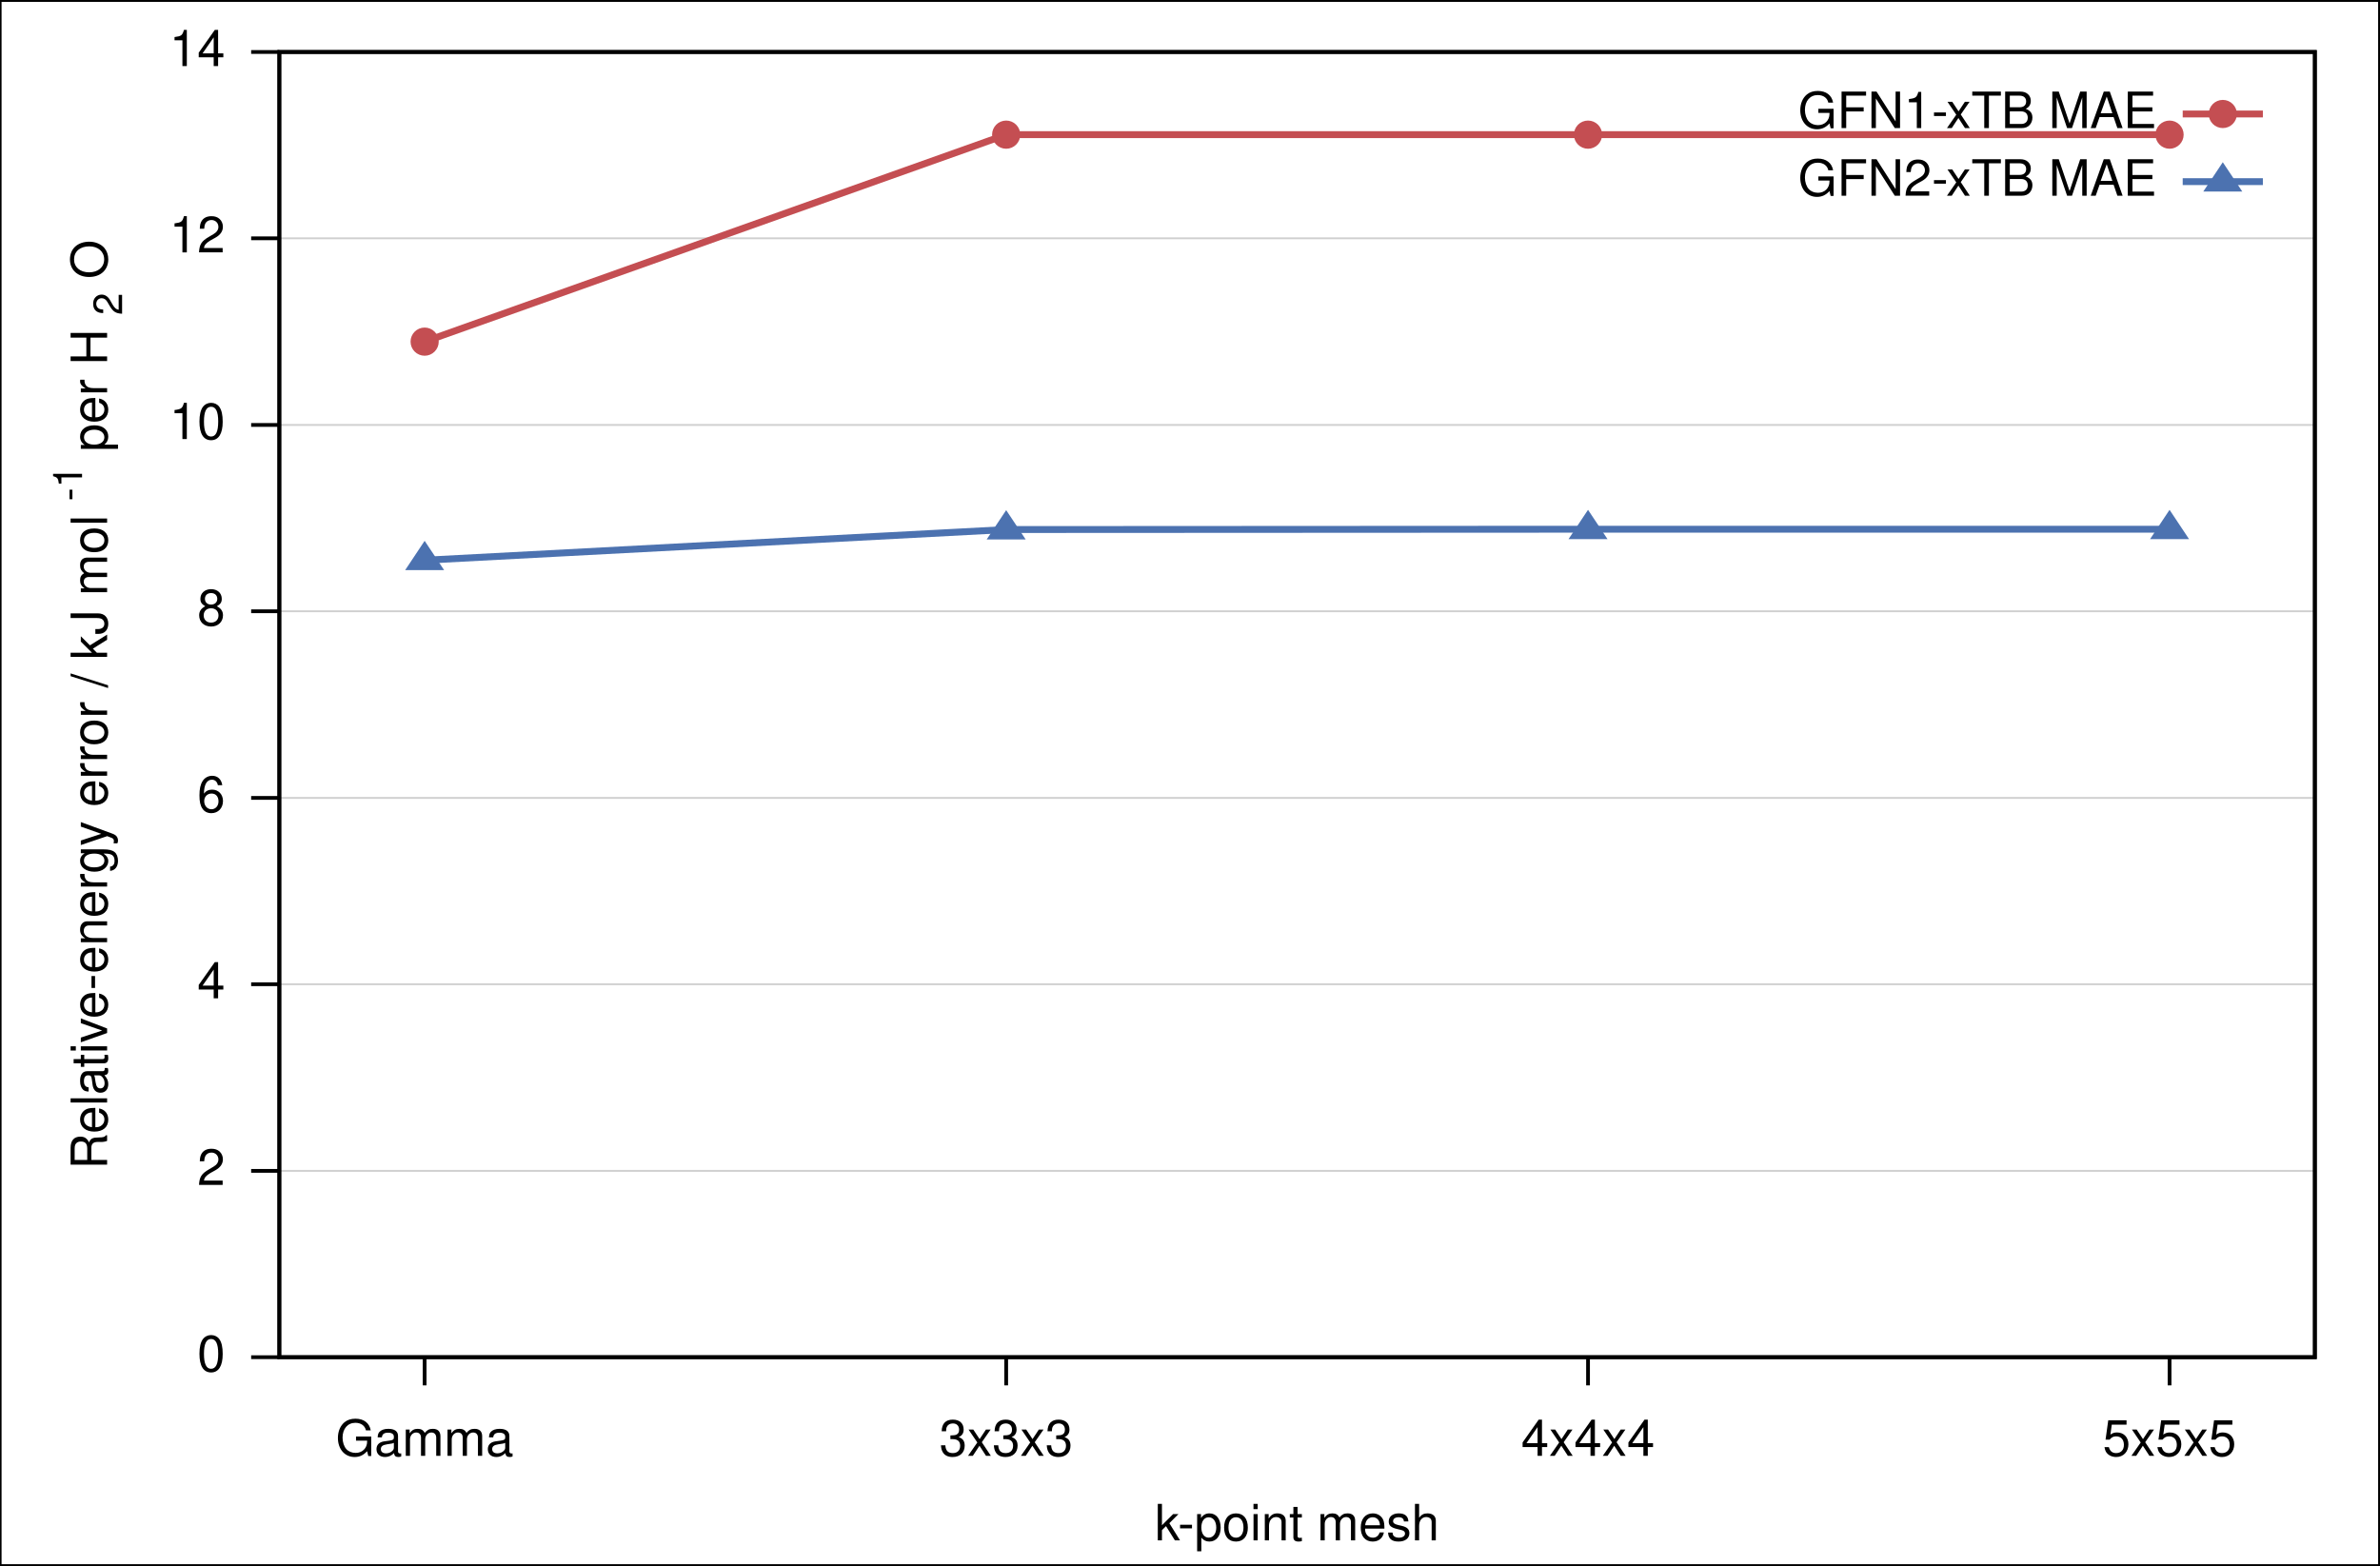
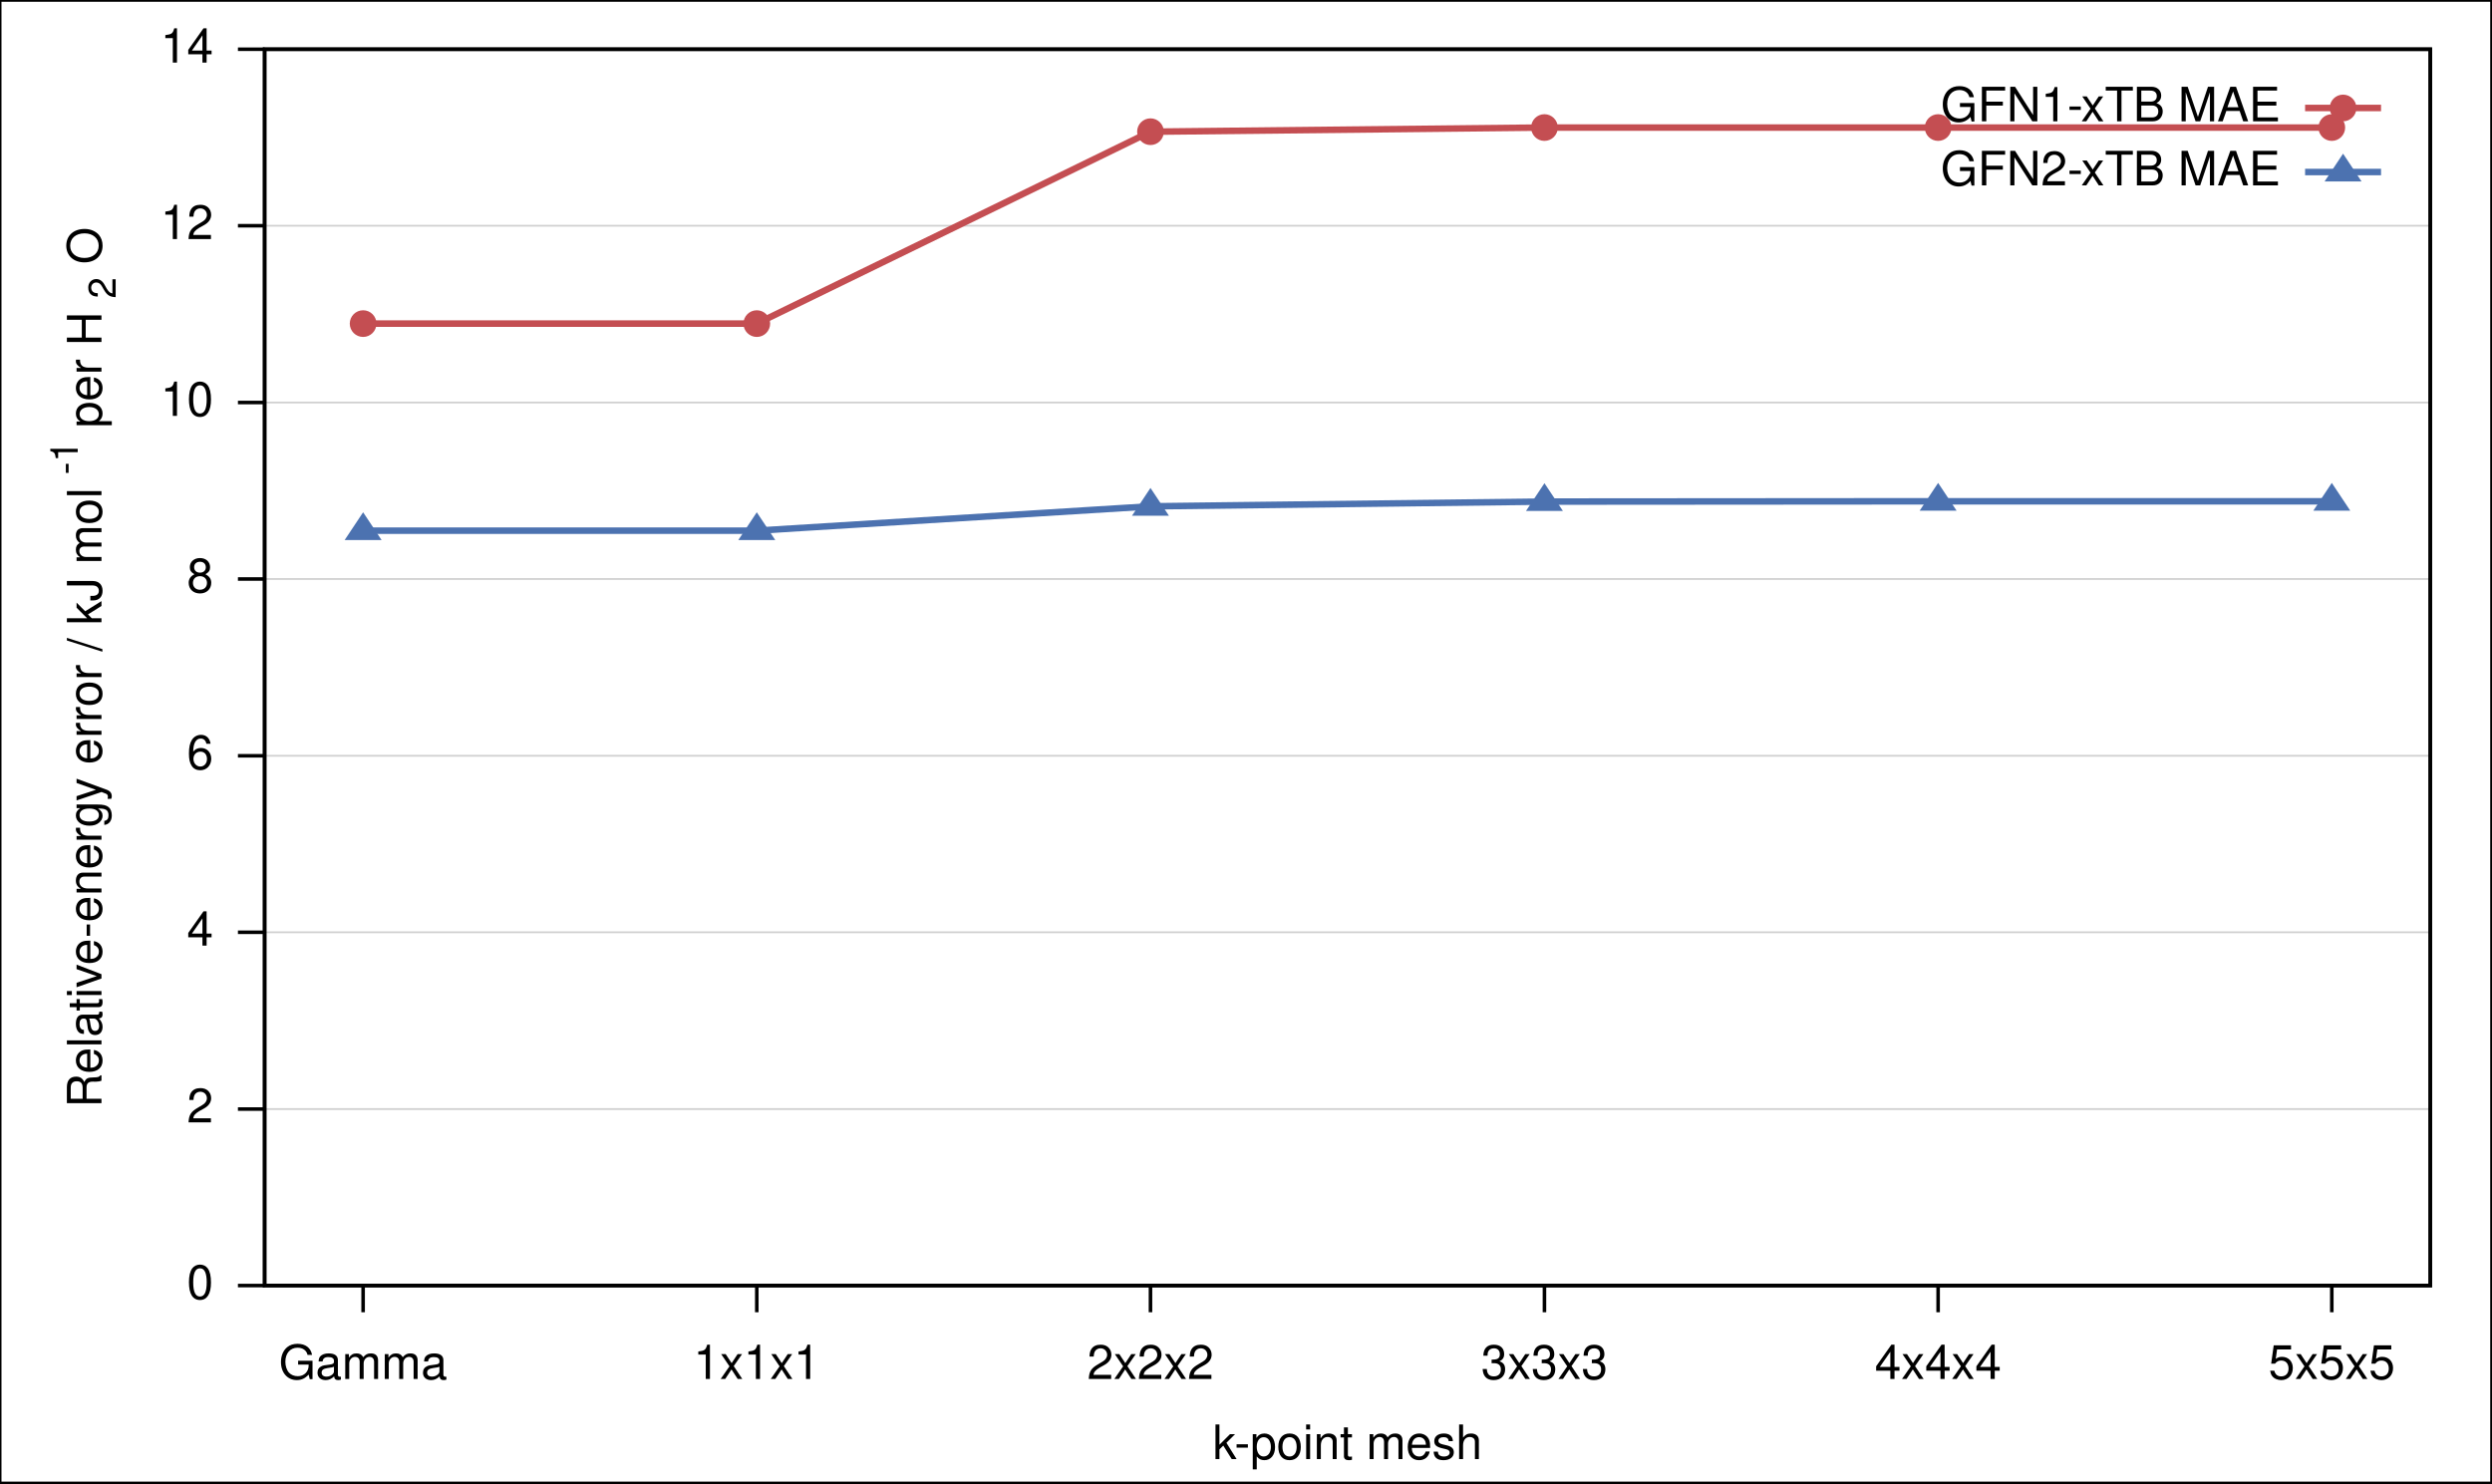
- <svg xmlns="http://www.w3.org/2000/svg" xmlns:xlink="http://www.w3.org/1999/xlink" width="760" height="500" viewBox="0 0 760 500">
+ <svg xmlns="http://www.w3.org/2000/svg" xmlns:xlink="http://www.w3.org/1999/xlink" width="840" height="500" viewBox="0 0 840 500">
  <defs>
    <circle id="gpDot" r="0.5" stroke-width="0.5" />
    <path id="gpPt0" stroke-width="0.222" stroke="currentColor" d="M-1,0 h2 M0,-1 v2" />
    <path id="gpPt1" stroke-width="0.222" stroke="currentColor" d="M-1,-1 L1,1 M1,-1 L-1,1" />
    <path id="gpPt2" stroke-width="0.222" stroke="currentColor" d="M-1,0 L1,0 M0,-1 L0,1 M-1,-1 L1,1 M-1,1 L1,-1" />
    <rect id="gpPt3" stroke-width="0.222" stroke="currentColor" x="-1" y="-1" width="2" height="2" />
    <rect id="gpPt4" stroke-width="0.222" stroke="currentColor" fill="currentColor" x="-1" y="-1" width="2" height="2" />
    <circle id="gpPt5" stroke-width="0.222" stroke="currentColor" cx="0" cy="0" r="1" />
    <use xlink:href="#gpPt5" id="gpPt6" fill="currentColor" stroke="none" />
    <path id="gpPt7" stroke-width="0.222" stroke="currentColor" d="M0,-1.33 L-1.33,0.67 L1.33,0.67 z" />
    <use xlink:href="#gpPt7" id="gpPt8" fill="currentColor" stroke="none" />
    <use xlink:href="#gpPt7" id="gpPt9" stroke="currentColor" transform="rotate(180)" />
    <use xlink:href="#gpPt9" id="gpPt10" fill="currentColor" stroke="none" />
    <use xlink:href="#gpPt3" id="gpPt11" stroke="currentColor" transform="rotate(45)" />
    <use xlink:href="#gpPt11" id="gpPt12" fill="currentColor" stroke="none" />
  </defs>
  <g style="fill:none; color:white; stroke:currentColor; stroke-width:1.00; stroke-linecap:butt; stroke-linejoin:miter">
</g>
  <g style="fill:none; color:black; stroke:currentColor; stroke-width:1.00; stroke-linecap:butt; stroke-linejoin:miter">
    <g style="stroke:none; shape-rendering:crispEdges">
-       <polygon fill="rgb(255, 255, 255)" points="0.0,500.0 0.0,0.1 759.9,0.1 759.9,500.0 " />
-     </g>
-     <path d="M0.0,500.0 L0.0,0.1 L759.9,0.1 L759.9,500.0 L0.0,500.0 " />
-   </g>
-   <g style="fill:none; color:black; stroke:currentColor; stroke-width:1.20; stroke-linecap:butt; stroke-linejoin:miter">
- </g>
-   <g style="fill:none; color:black; stroke:currentColor; stroke-width:0.60; stroke-linecap:butt; stroke-linejoin:miter">
- </g>
-   <g style="fill:none; color:gray; stroke:currentColor; stroke-width:0.60; stroke-linecap:butt; stroke-linejoin:miter">
-     <path stroke="rgb(208, 208, 208)" d="M89.2,433.4 L739.2,433.4 " />
+       <polygon fill="rgb(255, 255, 255)" points="0.0,500.0 0.0,0.1 839.9,0.1 839.9,500.0 " />
+     </g>
+     <path d="M0.0,500.0 L0.0,0.1 L839.9,0.1 L839.9,500.0 L0.0,500.0 " />
+   </g>
+   <g style="fill:none; color:black; stroke:currentColor; stroke-width:1.20; stroke-linecap:butt; stroke-linejoin:miter">
+ </g>
+   <g style="fill:none; color:black; stroke:currentColor; stroke-width:0.60; stroke-linecap:butt; stroke-linejoin:miter">
+ </g>
+   <g style="fill:none; color:gray; stroke:currentColor; stroke-width:0.60; stroke-linecap:butt; stroke-linejoin:miter">
+     <path stroke="rgb(208, 208, 208)" d="M89.2,433.4 L819.2,433.4 " />
  </g>
  <g style="fill:none; color:gray; stroke:rgb(208, 208, 208); stroke-width:1.20; stroke-linecap:butt; stroke-linejoin:miter">
</g>
  <g style="fill:none; color:black; stroke:currentColor; stroke-width:1.20; stroke-linecap:butt; stroke-linejoin:miter">
    <path d="M89.2,433.4 L80.2,433.4 " />
    <g transform="translate(71.9,437.9)" style="stroke:none; fill:black; font-family:Helvetica; font-size:12.00pt; text-anchor:end">
      <text>
        <tspan> 0</tspan>
      </text>
    </g>
  </g>
  <g style="fill:none; color:black; stroke:currentColor; stroke-width:0.60; stroke-linecap:butt; stroke-linejoin:miter">
</g>
  <g style="fill:none; color:gray; stroke:currentColor; stroke-width:0.60; stroke-linecap:butt; stroke-linejoin:miter">
-     <path stroke="rgb(208, 208, 208)" d="M89.2,373.9 L739.2,373.9 " />
+     <path stroke="rgb(208, 208, 208)" d="M89.2,373.9 L819.2,373.9 " />
  </g>
  <g style="fill:none; color:gray; stroke:rgb(208, 208, 208); stroke-width:1.20; stroke-linecap:butt; stroke-linejoin:miter">
</g>
  <g style="fill:none; color:black; stroke:currentColor; stroke-width:1.20; stroke-linecap:butt; stroke-linejoin:miter">
    <path d="M89.2,373.9 L80.2,373.9 " />
    <g transform="translate(71.9,378.4)" style="stroke:none; fill:black; font-family:Helvetica; font-size:12.00pt; text-anchor:end">
      <text>
        <tspan> 2</tspan>
      </text>
    </g>
  </g>
  <g style="fill:none; color:black; stroke:currentColor; stroke-width:0.60; stroke-linecap:butt; stroke-linejoin:miter">
</g>
  <g style="fill:none; color:gray; stroke:currentColor; stroke-width:0.60; stroke-linecap:butt; stroke-linejoin:miter">
-     <path stroke="rgb(208, 208, 208)" d="M89.2,314.3 L739.2,314.3 " />
+     <path stroke="rgb(208, 208, 208)" d="M89.2,314.3 L819.2,314.3 " />
  </g>
  <g style="fill:none; color:gray; stroke:rgb(208, 208, 208); stroke-width:1.20; stroke-linecap:butt; stroke-linejoin:miter">
</g>
  <g style="fill:none; color:black; stroke:currentColor; stroke-width:1.20; stroke-linecap:butt; stroke-linejoin:miter">
    <path d="M89.2,314.3 L80.2,314.3 " />
    <g transform="translate(71.9,318.8)" style="stroke:none; fill:black; font-family:Helvetica; font-size:12.00pt; text-anchor:end">
      <text>
        <tspan> 4</tspan>
      </text>
    </g>
  </g>
  <g style="fill:none; color:black; stroke:currentColor; stroke-width:0.60; stroke-linecap:butt; stroke-linejoin:miter">
</g>
  <g style="fill:none; color:gray; stroke:currentColor; stroke-width:0.60; stroke-linecap:butt; stroke-linejoin:miter">
-     <path stroke="rgb(208, 208, 208)" d="M89.2,254.8 L739.2,254.8 " />
+     <path stroke="rgb(208, 208, 208)" d="M89.2,254.8 L819.2,254.8 " />
  </g>
  <g style="fill:none; color:gray; stroke:rgb(208, 208, 208); stroke-width:1.20; stroke-linecap:butt; stroke-linejoin:miter">
</g>
  <g style="fill:none; color:black; stroke:currentColor; stroke-width:1.20; stroke-linecap:butt; stroke-linejoin:miter">
    <path d="M89.2,254.8 L80.2,254.8 " />
    <g transform="translate(71.9,259.3)" style="stroke:none; fill:black; font-family:Helvetica; font-size:12.00pt; text-anchor:end">
      <text>
        <tspan> 6</tspan>
      </text>
    </g>
  </g>
  <g style="fill:none; color:black; stroke:currentColor; stroke-width:0.60; stroke-linecap:butt; stroke-linejoin:miter">
</g>
  <g style="fill:none; color:gray; stroke:currentColor; stroke-width:0.60; stroke-linecap:butt; stroke-linejoin:miter">
-     <path stroke="rgb(208, 208, 208)" d="M89.2,195.2 L739.2,195.2 " />
+     <path stroke="rgb(208, 208, 208)" d="M89.2,195.2 L819.2,195.2 " />
  </g>
  <g style="fill:none; color:gray; stroke:rgb(208, 208, 208); stroke-width:1.20; stroke-linecap:butt; stroke-linejoin:miter">
</g>
  <g style="fill:none; color:black; stroke:currentColor; stroke-width:1.20; stroke-linecap:butt; stroke-linejoin:miter">
    <path d="M89.2,195.2 L80.2,195.2 " />
    <g transform="translate(71.9,199.7)" style="stroke:none; fill:black; font-family:Helvetica; font-size:12.00pt; text-anchor:end">
      <text>
        <tspan> 8</tspan>
      </text>
    </g>
  </g>
  <g style="fill:none; color:black; stroke:currentColor; stroke-width:0.60; stroke-linecap:butt; stroke-linejoin:miter">
</g>
  <g style="fill:none; color:gray; stroke:currentColor; stroke-width:0.60; stroke-linecap:butt; stroke-linejoin:miter">
-     <path stroke="rgb(208, 208, 208)" d="M89.2,135.7 L739.2,135.7 " />
+     <path stroke="rgb(208, 208, 208)" d="M89.2,135.7 L819.2,135.7 " />
  </g>
  <g style="fill:none; color:gray; stroke:rgb(208, 208, 208); stroke-width:1.20; stroke-linecap:butt; stroke-linejoin:miter">
</g>
  <g style="fill:none; color:black; stroke:currentColor; stroke-width:1.20; stroke-linecap:butt; stroke-linejoin:miter">
    <path d="M89.2,135.7 L80.2,135.7 " />
    <g transform="translate(71.9,140.2)" style="stroke:none; fill:black; font-family:Helvetica; font-size:12.00pt; text-anchor:end">
      <text>
        <tspan> 10</tspan>
      </text>
    </g>
  </g>
  <g style="fill:none; color:black; stroke:currentColor; stroke-width:0.60; stroke-linecap:butt; stroke-linejoin:miter">
</g>
  <g style="fill:none; color:gray; stroke:currentColor; stroke-width:0.60; stroke-linecap:butt; stroke-linejoin:miter">
-     <path stroke="rgb(208, 208, 208)" d="M89.2,76.1 L739.2,76.1 " />
+     <path stroke="rgb(208, 208, 208)" d="M89.2,76.1 L819.2,76.1 " />
  </g>
  <g style="fill:none; color:gray; stroke:rgb(208, 208, 208); stroke-width:1.20; stroke-linecap:butt; stroke-linejoin:miter">
</g>
  <g style="fill:none; color:black; stroke:currentColor; stroke-width:1.20; stroke-linecap:butt; stroke-linejoin:miter">
    <path d="M89.2,76.1 L80.2,76.1 " />
    <g transform="translate(71.9,80.6)" style="stroke:none; fill:black; font-family:Helvetica; font-size:12.00pt; text-anchor:end">
      <text>
        <tspan> 12</tspan>
      </text>
    </g>
  </g>
  <g style="fill:none; color:black; stroke:currentColor; stroke-width:0.60; stroke-linecap:butt; stroke-linejoin:miter">
</g>
  <g style="fill:none; color:gray; stroke:currentColor; stroke-width:0.60; stroke-linecap:butt; stroke-linejoin:miter">
-     <path stroke="rgb(208, 208, 208)" d="M89.2,16.6 L739.2,16.6 " />
+     <path stroke="rgb(208, 208, 208)" d="M89.2,16.6 L819.2,16.6 " />
  </g>
  <g style="fill:none; color:gray; stroke:rgb(208, 208, 208); stroke-width:1.20; stroke-linecap:butt; stroke-linejoin:miter">
</g>
  <g style="fill:none; color:black; stroke:currentColor; stroke-width:1.20; stroke-linecap:butt; stroke-linejoin:miter">
    <path d="M89.2,16.6 L80.2,16.6 " />
    <g transform="translate(71.9,21.1)" style="stroke:none; fill:black; font-family:Helvetica; font-size:12.00pt; text-anchor:end">
      <text>
        <tspan> 14</tspan>
      </text>
    </g>
-     <path d="M135.6,433.4 L135.6,442.4 " />
-     <g transform="translate(135.6,464.9)" style="stroke:none; fill:black; font-family:Helvetica; font-size:12.00pt; text-anchor:middle">
+     <path d="M122.4,433.4 L122.4,442.4 " />
+     <g transform="translate(122.4,464.9)" style="stroke:none; fill:black; font-family:Helvetica; font-size:12.00pt; text-anchor:middle">
      <text>
        <tspan>Gamma</tspan>
      </text>
    </g>
-     <path d="M321.3,433.4 L321.3,442.4 " />
-     <g transform="translate(321.3,464.9)" style="stroke:none; fill:black; font-family:Helvetica; font-size:12.00pt; text-anchor:middle">
+     <path d="M255.1,433.4 L255.1,442.4 " />
+     <g transform="translate(255.1,464.9)" style="stroke:none; fill:black; font-family:Helvetica; font-size:12.00pt; text-anchor:middle">
+       <text>
+         <tspan>1x1x1</tspan>
+       </text>
+     </g>
+     <path d="M387.8,433.4 L387.8,442.4 " />
+     <g transform="translate(387.8,464.9)" style="stroke:none; fill:black; font-family:Helvetica; font-size:12.00pt; text-anchor:middle">
+       <text>
+         <tspan>2x2x2</tspan>
+       </text>
+     </g>
+     <path d="M520.6,433.4 L520.6,442.4 " />
+     <g transform="translate(520.6,464.9)" style="stroke:none; fill:black; font-family:Helvetica; font-size:12.00pt; text-anchor:middle">
      <text>
        <tspan>3x3x3</tspan>
      </text>
    </g>
-     <path d="M507.1,433.4 L507.1,442.4 " />
-     <g transform="translate(507.1,464.9)" style="stroke:none; fill:black; font-family:Helvetica; font-size:12.00pt; text-anchor:middle">
+     <path d="M653.3,433.4 L653.3,442.4 " />
+     <g transform="translate(653.3,464.9)" style="stroke:none; fill:black; font-family:Helvetica; font-size:12.00pt; text-anchor:middle">
      <text>
        <tspan>4x4x4</tspan>
      </text>
    </g>
-     <path d="M692.8,433.4 L692.8,442.4 " />
-     <g transform="translate(692.8,464.9)" style="stroke:none; fill:black; font-family:Helvetica; font-size:12.00pt; text-anchor:middle">
+     <path d="M786.0,433.4 L786.0,442.4 " />
+     <g transform="translate(786.0,464.9)" style="stroke:none; fill:black; font-family:Helvetica; font-size:12.00pt; text-anchor:middle">
      <text>
        <tspan>5x5x5</tspan>
      </text>
    </g>
-     <path d="M89.2,16.6 L89.2,433.4 L739.2,433.4 L739.2,16.6 L89.2,16.6 Z " />
+     <path d="M89.2,16.6 L89.2,433.4 L819.2,433.4 L819.2,16.6 L89.2,16.6 Z " />
    <g transform="translate(34.2,225.0) rotate(-90)" style="stroke:none; fill:black; font-family:Helvetica; font-size:12.00pt; text-anchor:middle">
      <text>
        <tspan>Relative-energy error / kJ mol</tspan>
        <tspan font-size="9.6pt" dy="-6.00pt">-1</tspan>
        <tspan font-size="12.0pt" dy="6.00pt"> per H</tspan>
        <tspan font-size="9.6pt" dy="3.60pt">2</tspan>
        <tspan font-size="12.0pt" dy="-3.60pt">O</tspan>
      </text>
    </g>
-     <g transform="translate(414.2,491.9)" style="stroke:none; fill:black; font-family:Helvetica; font-size:12.00pt; text-anchor:middle">
+     <g transform="translate(454.2,491.9)" style="stroke:none; fill:black; font-family:Helvetica; font-size:12.00pt; text-anchor:middle">
      <text>
        <tspan>k-point mesh</tspan>
      </text>
    </g>
  </g>
  <g style="fill:none; color:black; stroke:currentColor; stroke-width:2.20; stroke-linecap:butt; stroke-linejoin:miter">
</g>
  <g style="fill:none; color:red; stroke:currentColor; stroke-width:2.20; stroke-linecap:butt; stroke-linejoin:miter">
</g>
  <g style="fill:none; color:black; stroke:currentColor; stroke-width:2.20; stroke-linecap:butt; stroke-linejoin:miter">
-     <g transform="translate(688.7,40.9)" style="stroke:none; fill:black; font-family:Helvetica; font-size:12.00pt; text-anchor:end">
+     <g transform="translate(768.7,40.9)" style="stroke:none; fill:black; font-family:Helvetica; font-size:12.00pt; text-anchor:end">
      <text>
        <tspan>GFN1-xTB MAE</tspan>
      </text>
    </g>
  </g>
  <g style="fill:none; color:red; stroke:currentColor; stroke-width:2.20; stroke-linecap:butt; stroke-linejoin:miter">
-     <path stroke="rgb(196,  78,  82)" d="M697.0,36.4 L722.6,36.4 M135.6,109.1 L321.3,43.0 L507.1,43.0 L692.8,43.0 " />
-     <use xlink:href="#gpPt6" transform="translate(135.6,109.1) scale(4.05)" color="rgb(196,  78,  82)" />
-     <use xlink:href="#gpPt6" transform="translate(321.3,43.0) scale(4.05)" color="rgb(196,  78,  82)" />
-     <use xlink:href="#gpPt6" transform="translate(507.1,43.0) scale(4.05)" color="rgb(196,  78,  82)" />
-     <use xlink:href="#gpPt6" transform="translate(692.8,43.0) scale(4.05)" color="rgb(196,  78,  82)" />
-     <use xlink:href="#gpPt6" transform="translate(709.8,36.4) scale(4.05)" color="rgb(196,  78,  82)" />
+     <path stroke="rgb(196,  78,  82)" d="M777.0,36.4 L802.6,36.4 M122.4,109.1 L255.1,109.1 L387.8,44.4 L520.6,43.0 L653.3,43.0 L786.0,43.0    " />
+     <use xlink:href="#gpPt6" transform="translate(122.4,109.1) scale(4.05)" color="rgb(196,  78,  82)" />
+     <use xlink:href="#gpPt6" transform="translate(255.1,109.1) scale(4.05)" color="rgb(196,  78,  82)" />
+     <use xlink:href="#gpPt6" transform="translate(387.8,44.4) scale(4.05)" color="rgb(196,  78,  82)" />
+     <use xlink:href="#gpPt6" transform="translate(520.6,43.0) scale(4.05)" color="rgb(196,  78,  82)" />
+     <use xlink:href="#gpPt6" transform="translate(653.3,43.0) scale(4.05)" color="rgb(196,  78,  82)" />
+     <use xlink:href="#gpPt6" transform="translate(786.0,43.0) scale(4.05)" color="rgb(196,  78,  82)" />
+     <use xlink:href="#gpPt6" transform="translate(789.8,36.4) scale(4.05)" color="rgb(196,  78,  82)" />
  </g>
  <g style="fill:none; color:green; stroke:currentColor; stroke-width:2.20; stroke-linecap:butt; stroke-linejoin:miter">
</g>
  <g style="fill:none; color:black; stroke:currentColor; stroke-width:2.20; stroke-linecap:butt; stroke-linejoin:miter">
-     <g transform="translate(688.7,62.5)" style="stroke:none; fill:black; font-family:Helvetica; font-size:12.00pt; text-anchor:end">
+     <g transform="translate(768.7,62.5)" style="stroke:none; fill:black; font-family:Helvetica; font-size:12.00pt; text-anchor:end">
      <text>
        <tspan>GFN2-xTB MAE</tspan>
      </text>
    </g>
  </g>
  <g style="fill:none; color:green; stroke:currentColor; stroke-width:2.20; stroke-linecap:butt; stroke-linejoin:miter">
-     <path stroke="rgb( 76, 114, 176)" d="M697.0,58.0 L722.6,58.0 M135.6,178.9 L321.3,169.1 L507.1,169.0 L692.8,169.0 " />
-     <use xlink:href="#gpPt8" transform="translate(135.6,178.9) scale(4.05)" color="rgb( 76, 114, 176)" />
-     <use xlink:href="#gpPt8" transform="translate(321.3,169.1) scale(4.05)" color="rgb( 76, 114, 176)" />
-     <use xlink:href="#gpPt8" transform="translate(507.1,169.0) scale(4.05)" color="rgb( 76, 114, 176)" />
-     <use xlink:href="#gpPt8" transform="translate(692.8,169.0) scale(4.05)" color="rgb( 76, 114, 176)" />
-     <use xlink:href="#gpPt8" transform="translate(709.8,58.0) scale(4.05)" color="rgb( 76, 114, 176)" />
+     <path stroke="rgb( 76, 114, 176)" d="M777.0,58.0 L802.6,58.0 M122.4,178.9 L255.1,178.9 L387.8,170.7 L520.6,169.1 L653.3,169.0 L786.0,169.0    " />
+     <use xlink:href="#gpPt8" transform="translate(122.4,178.9) scale(4.05)" color="rgb( 76, 114, 176)" />
+     <use xlink:href="#gpPt8" transform="translate(255.1,178.9) scale(4.05)" color="rgb( 76, 114, 176)" />
+     <use xlink:href="#gpPt8" transform="translate(387.8,170.7) scale(4.05)" color="rgb( 76, 114, 176)" />
+     <use xlink:href="#gpPt8" transform="translate(520.6,169.1) scale(4.05)" color="rgb( 76, 114, 176)" />
+     <use xlink:href="#gpPt8" transform="translate(653.3,169.0) scale(4.05)" color="rgb( 76, 114, 176)" />
+     <use xlink:href="#gpPt8" transform="translate(786.0,169.0) scale(4.05)" color="rgb( 76, 114, 176)" />
+     <use xlink:href="#gpPt8" transform="translate(789.8,58.0) scale(4.05)" color="rgb( 76, 114, 176)" />
  </g>
  <g style="fill:none; color:green; stroke:rgb( 76, 114, 176); stroke-width:1.20; stroke-linecap:butt; stroke-linejoin:miter">
</g>
  <g style="fill:none; color:black; stroke:currentColor; stroke-width:1.20; stroke-linecap:butt; stroke-linejoin:miter">
-     <path d="M89.2,16.6 L89.2,433.4 L739.2,433.4 L739.2,16.6 L89.2,16.6 Z " />
+     <path d="M89.2,16.6 L89.2,433.4 L819.2,433.4 L819.2,16.6 L89.2,16.6 Z " />
  </g>
</svg>
